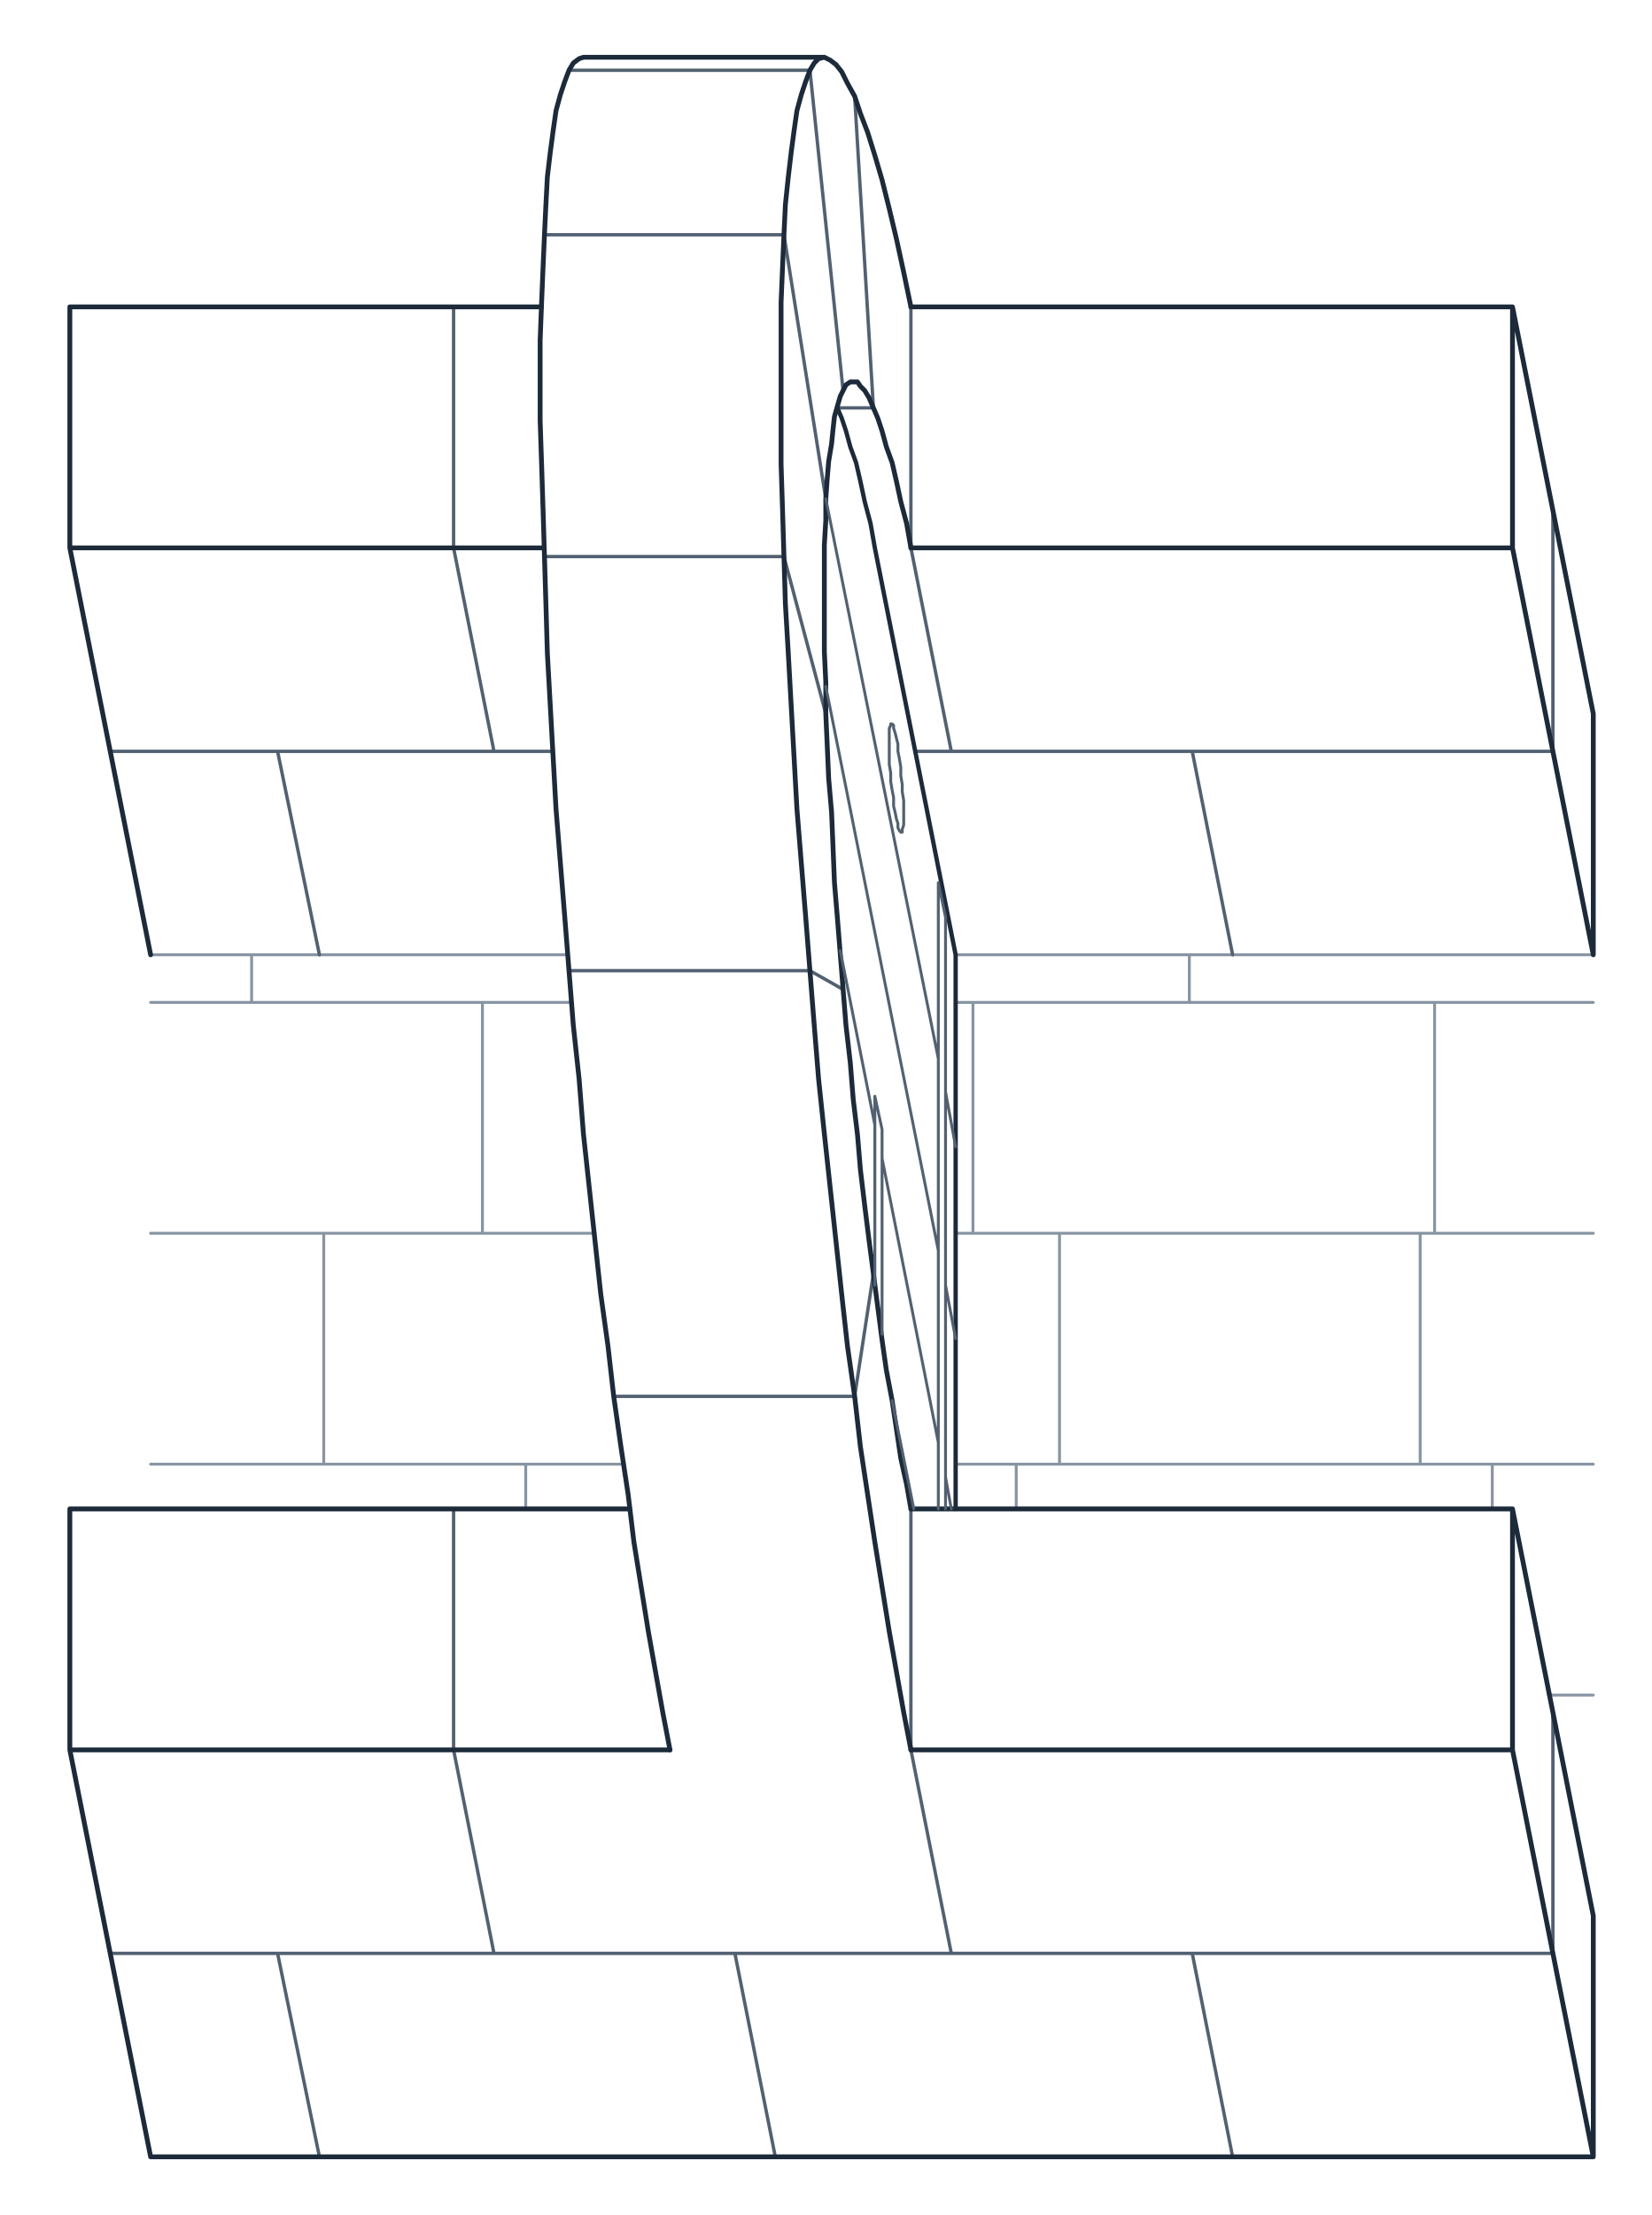
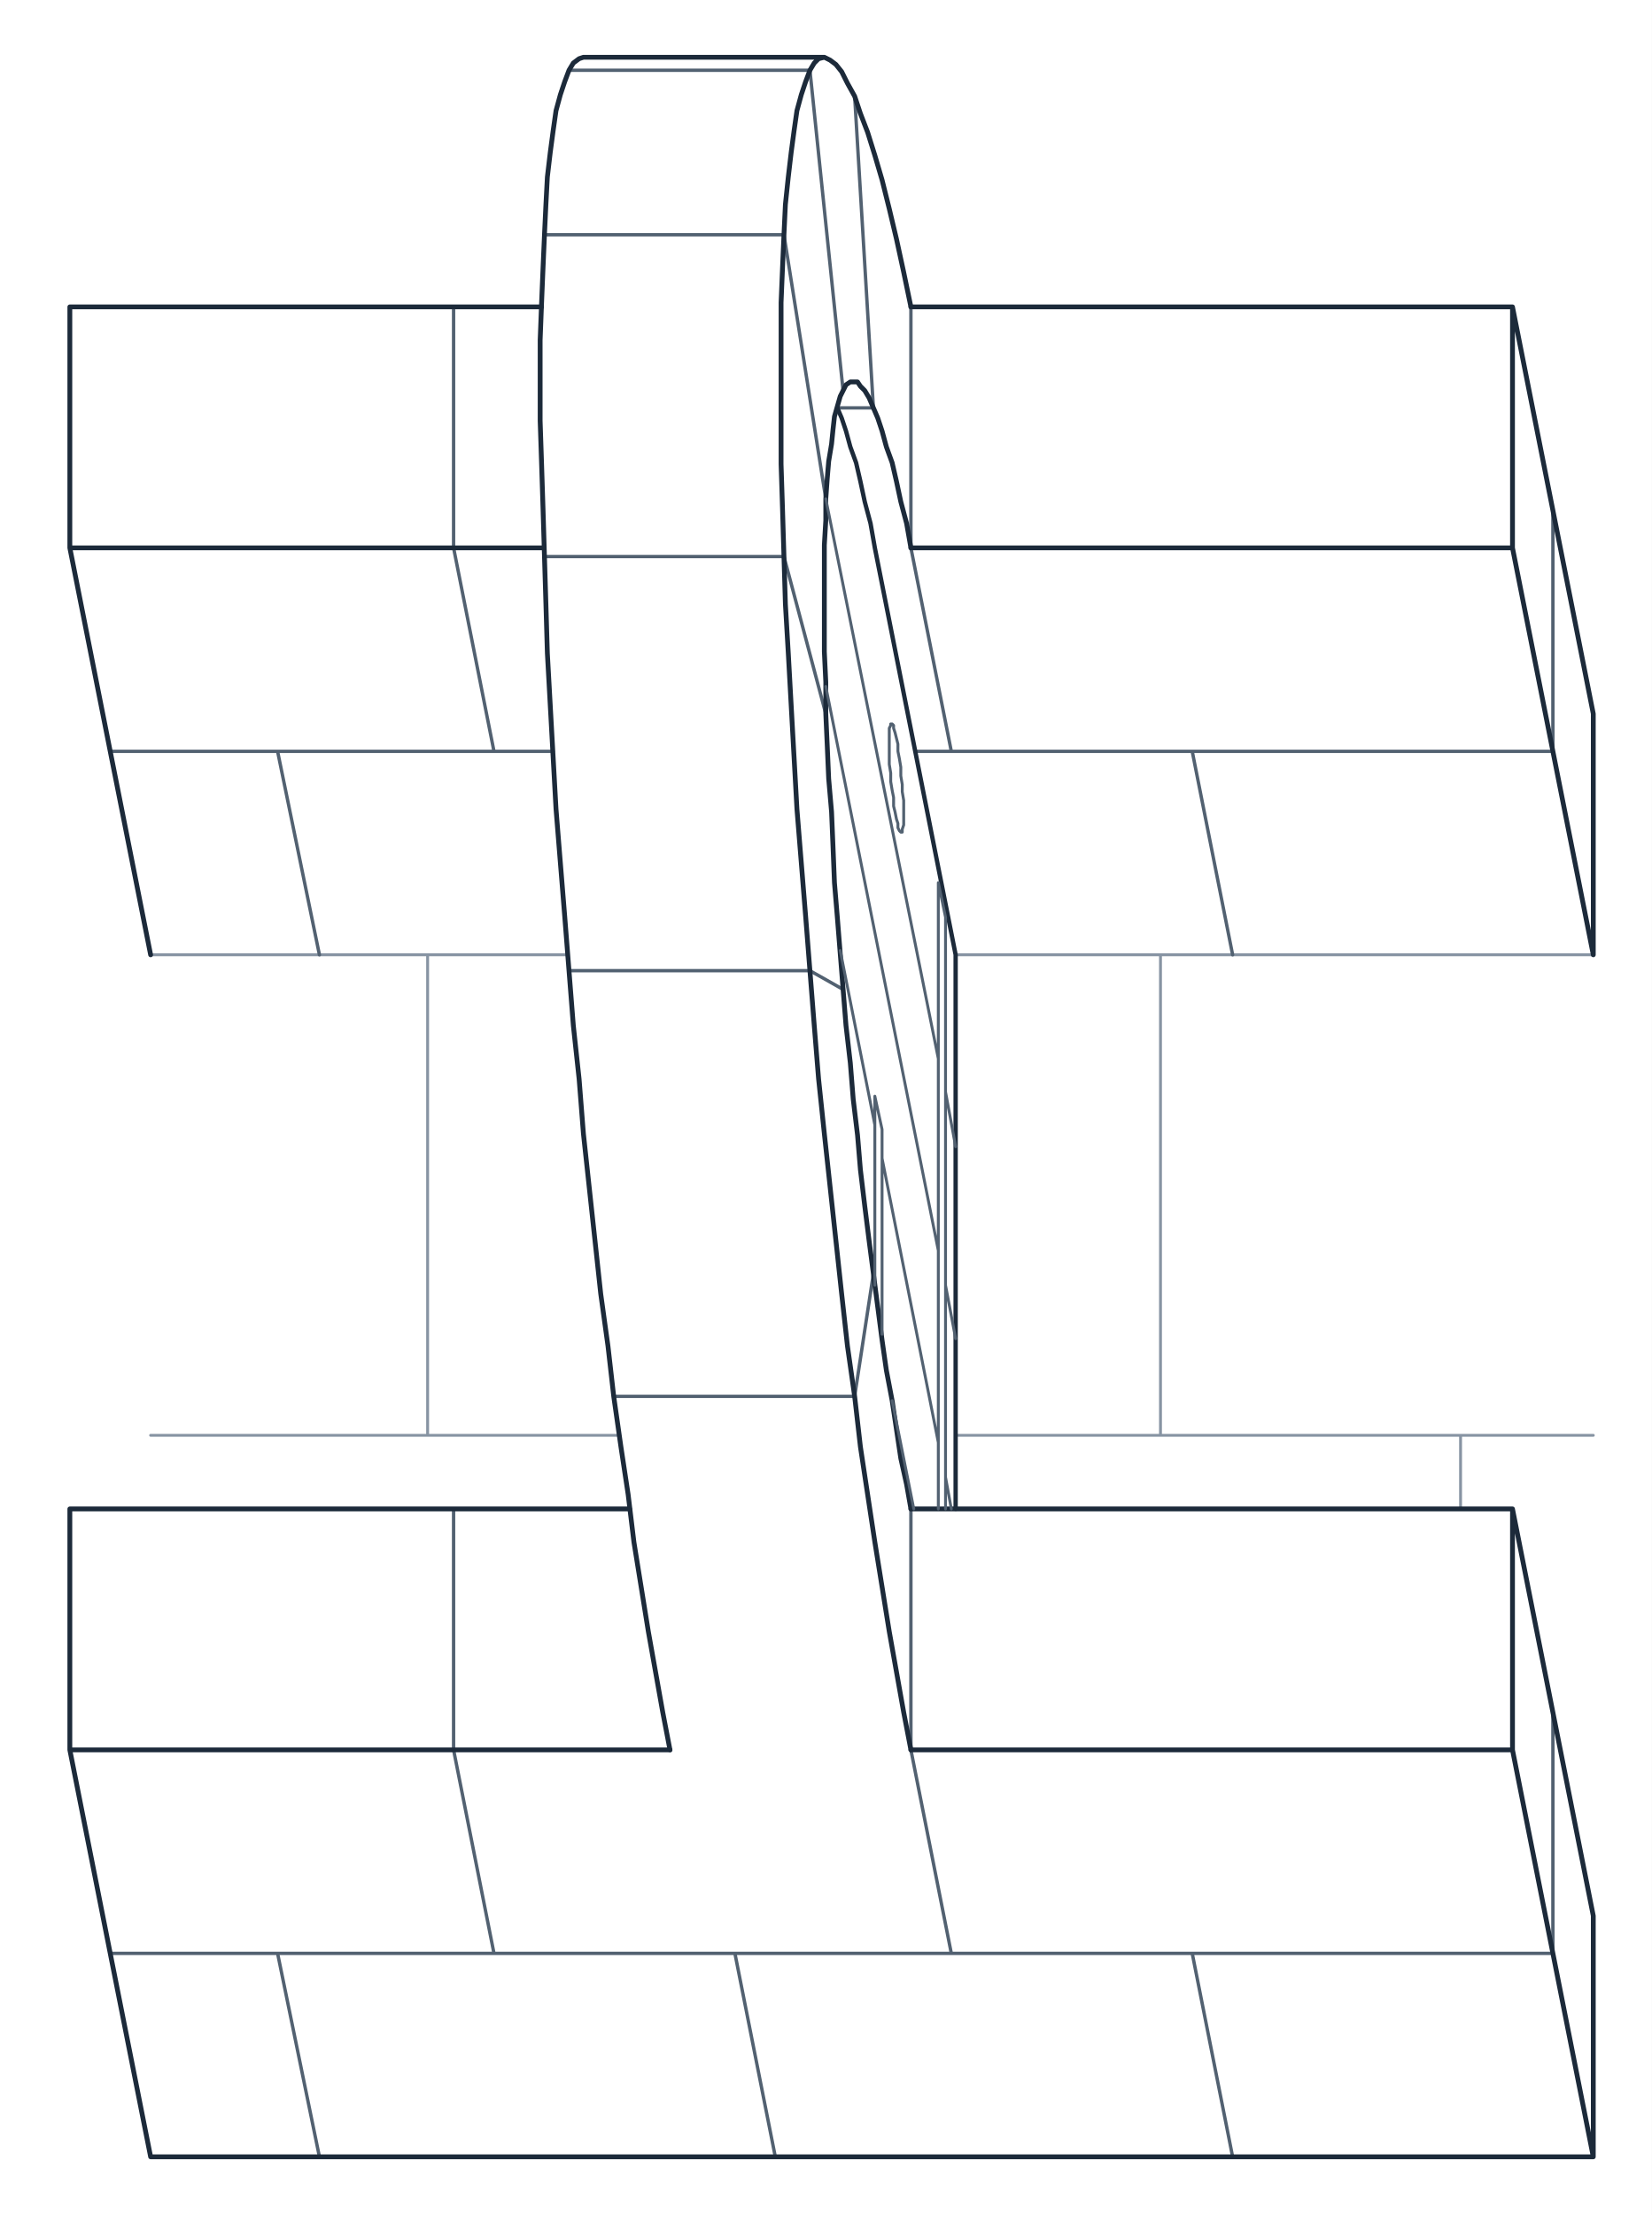
<svg xmlns="http://www.w3.org/2000/svg" width="687" height="921" viewBox="0 0 687 921" role="img" aria-label="Porte voûtée orientée vers Est">
  <rect width="100%" height="100%" fill="white" />
  <g transform="translate(62.64664 296.8062) scale(600)" fill="none" stroke-linecap="round" stroke-linejoin="round">
-     <path d="M0,0.167L0.289,0.167M0.558,0.167L1,0.167M0,0.2L0.292,0.2M0.558,0.2L1,0.2M0.07,0.167L0.07,0.2M0.72,0.167L0.72,0.2M0,0.36L0.308,0.36M0.558,0.36L1,0.36M0.23,0.2L0.23,0.36M0.57,0.2L0.57,0.36M0.89,0.2L0.89,0.36M0,0.52L0.328,0.52M0.558,0.52L1,0.52M0.12,0.36L0.12,0.52M0.63,0.36L0.63,0.52M0.88,0.36L0.88,0.52M0.969,0.68L1,0.68M0.26,0.52L0.26,0.551M0.6,0.52L0.6,0.551M0.93,0.52L0.93,0.551" stroke="#8794a3" stroke-width="1.2" vector-effect="non-scaling-stroke" />
+     <path d="M0,0.167L0.289,0.167M0.558,0.167L1,0.167M0,0.5L0.325,0.5M0.558,0.5L1,0.5M0.192,0.167L0.192,0.5M0.7,0.167L0.7,0.5M0.908,0.5L0.908,0.551" stroke="#8794a3" stroke-width="1.2" vector-effect="non-scaling-stroke" />
    <path d="M-0.028,0.859L0.972,0.859M0.972,0.859L0.972,0.692M0.21,0.718L0.21,0.551M0.238,0.859L0.21,0.718M0.527,0.718L0.527,0.551M0.555,0.859L0.527,0.718M0.117,1L0.088,0.859M0.433,1L0.405,0.859M0.75,1L0.722,0.859M-0.028,0.026L0.279,0.026M0.53,0.026L0.972,0.026M0.972,0.026L0.972,-0.141M0.21,-0.115L0.21,-0.282M0.238,0.026L0.21,-0.115M0.527,-0.115L0.527,-0.282M0.555,0.026L0.527,-0.115M0.117,0.167L0.088,0.026M0.75,0.167L0.722,0.026M0.501,-0.212L0.488,-0.428M0.476,-0.212L0.501,-0.212M0.48,-0.224L0.457,-0.446M0.29,-0.446L0.457,-0.446M0.468,-0.149L0.439,-0.332M0.273,-0.332L0.439,-0.332M0.468,-0L0.439,-0.109M0.273,-0.109L0.439,-0.109M0.48,0.191L0.457,0.178M0.29,0.178L0.457,0.178M0.501,0.388L0.488,0.473M0.321,0.473L0.488,0.473" stroke="#526171" stroke-width="1.4" vector-effect="non-scaling-stroke" />
    <path d="M0,1L1,1M1,1L1,0.833M-0.056,0.718L0.36,0.718M0.527,0.718L0.944,0.718M-0.056,0.551L0.332,0.551M0.527,0.551L0.944,0.551M-0.056,0.718L-0.056,0.551M0.944,0.718L0.944,0.551M0,1L-0.056,0.718M1,1L0.944,0.718M1,0.833L0.944,0.551M1,0.167L1,0M-0.056,-0.115L0.272,-0.115M0.527,-0.115L0.944,-0.115M-0.056,-0.282L0.271,-0.282M0.527,-0.282L0.944,-0.282M-0.056,-0.115L-0.056,-0.282M0.944,-0.115L0.944,-0.282M0,0.167L-0.056,-0.115M1,0.167L0.944,-0.115M1,0L0.944,-0.282" stroke="#1c2a3a" stroke-width="2" vector-effect="non-scaling-stroke" />
    <path d="M0.3,-0.455L0.297,-0.454M0.297,-0.454L0.293,-0.451M0.293,-0.451L0.29,-0.446M0.29,-0.446L0.287,-0.438M0.287,-0.438L0.284,-0.429M0.284,-0.429L0.281,-0.418M0.281,-0.418L0.279,-0.404M0.279,-0.404L0.277,-0.389M0.277,-0.389L0.275,-0.372M0.275,-0.372L0.274,-0.353M0.274,-0.353L0.273,-0.332M0.273,-0.332L0.272,-0.309M0.272,-0.309L0.271,-0.285M0.271,-0.285L0.27,-0.259M0.27,-0.259L0.27,-0.232M0.27,-0.232L0.27,-0.203M0.27,-0.203L0.271,-0.173M0.271,-0.173L0.272,-0.142M0.272,-0.142L0.273,-0.109M0.273,-0.109L0.274,-0.076M0.274,-0.076L0.275,-0.042M0.275,-0.042L0.277,-0.006M0.277,-0.006L0.279,0.03M0.279,0.03L0.281,0.066M0.281,0.066L0.284,0.103M0.284,0.103L0.287,0.14M0.287,0.14L0.29,0.178M0.29,0.178L0.293,0.216M0.293,0.216L0.297,0.253M0.297,0.253L0.3,0.291M0.3,0.291L0.304,0.328M0.304,0.328L0.308,0.365M0.308,0.365L0.312,0.402M0.312,0.402L0.317,0.438M0.317,0.438L0.321,0.473M0.321,0.473L0.326,0.508M0.326,0.508L0.331,0.541M0.331,0.541L0.335,0.574M0.335,0.574L0.34,0.605M0.34,0.605L0.345,0.636M0.345,0.636L0.35,0.664M0.35,0.664L0.355,0.692M0.355,0.692L0.36,0.718M0.527,-0.115L0.524,-0.132M0.524,-0.132L0.52,-0.147M0.52,-0.147L0.517,-0.161M0.517,-0.161L0.514,-0.174M0.514,-0.174L0.51,-0.185M0.51,-0.185L0.507,-0.196M0.507,-0.196L0.504,-0.205M0.504,-0.205L0.501,-0.212M0.501,-0.212L0.498,-0.219M0.498,-0.219L0.495,-0.224M0.495,-0.224L0.492,-0.227M0.492,-0.227L0.49,-0.23M0.49,-0.23L0.487,-0.23M0.487,-0.23L0.485,-0.23M0.485,-0.23L0.482,-0.228M0.482,-0.228L0.48,-0.224M0.48,-0.224L0.478,-0.22M0.478,-0.22L0.476,-0.213M0.476,-0.213L0.474,-0.206M0.474,-0.206L0.473,-0.197M0.473,-0.197L0.472,-0.187M0.472,-0.187L0.47,-0.175M0.47,-0.175L0.469,-0.163M0.469,-0.163L0.468,-0.149M0.468,-0.149L0.468,-0.134M0.468,-0.134L0.467,-0.117M0.467,-0.117L0.467,-0.1M0.467,-0.1L0.467,-0.082M0.467,-0.082L0.467,-0.063M0.467,-0.063L0.467,-0.043M0.467,-0.043L0.468,-0.022M0.468,-0.022L0.468,-0M0.468,-0L0.469,0.022M0.469,0.022L0.47,0.045M0.47,0.045L0.472,0.068M0.472,0.068L0.473,0.092M0.473,0.092L0.474,0.117M0.474,0.117L0.476,0.141M0.476,0.141L0.478,0.166M0.478,0.166L0.48,0.191M0.48,0.191L0.482,0.216M0.482,0.216L0.485,0.242M0.485,0.242L0.487,0.267M0.487,0.267L0.49,0.292M0.49,0.292L0.492,0.316M0.492,0.316L0.495,0.341M0.495,0.341L0.498,0.365M0.498,0.365L0.501,0.388M0.501,0.388L0.504,0.411M0.504,0.411L0.507,0.434M0.507,0.434L0.51,0.455M0.51,0.455L0.514,0.476M0.514,0.476L0.517,0.496M0.517,0.496L0.52,0.516M0.52,0.516L0.524,0.534M0.524,0.534L0.527,0.551M0.527,-0.282L0.522,-0.306M0.522,-0.306L0.517,-0.329M0.517,-0.329L0.512,-0.35M0.512,-0.35L0.507,-0.37M0.507,-0.37L0.502,-0.387M0.502,-0.387L0.497,-0.403M0.497,-0.403L0.492,-0.416M0.492,-0.416L0.488,-0.428M0.488,-0.428L0.483,-0.437M0.483,-0.437L0.479,-0.445M0.479,-0.445L0.475,-0.45M0.475,-0.45L0.471,-0.453M0.471,-0.453L0.467,-0.455M0.467,-0.455L0.463,-0.454M0.463,-0.454L0.46,-0.451M0.46,-0.451L0.457,-0.446M0.457,-0.446L0.454,-0.438M0.454,-0.438L0.451,-0.429M0.451,-0.429L0.448,-0.418M0.448,-0.418L0.446,-0.404M0.446,-0.404L0.444,-0.389M0.444,-0.389L0.442,-0.372M0.442,-0.372L0.44,-0.353M0.44,-0.353L0.439,-0.332M0.439,-0.332L0.438,-0.309M0.438,-0.309L0.437,-0.285M0.437,-0.285L0.437,-0.259M0.437,-0.259L0.437,-0.232M0.437,-0.232L0.437,-0.203M0.437,-0.203L0.437,-0.173M0.437,-0.173L0.438,-0.142M0.438,-0.142L0.439,-0.109M0.439,-0.109L0.44,-0.076M0.44,-0.076L0.442,-0.042M0.442,-0.042L0.444,-0.006M0.444,-0.006L0.446,0.03M0.446,0.03L0.448,0.066M0.448,0.066L0.451,0.103M0.451,0.103L0.454,0.14M0.454,0.14L0.457,0.178M0.457,0.178L0.46,0.216M0.46,0.216L0.463,0.253M0.463,0.253L0.467,0.291M0.467,0.291L0.471,0.328M0.471,0.328L0.475,0.365M0.475,0.365L0.479,0.402M0.479,0.402L0.483,0.438M0.483,0.438L0.488,0.473M0.488,0.473L0.492,0.508M0.492,0.508L0.497,0.541M0.497,0.541L0.502,0.574M0.502,0.574L0.507,0.605M0.507,0.605L0.512,0.636M0.512,0.636L0.517,0.664M0.517,0.664L0.522,0.692M0.522,0.692L0.527,0.718M0.3,-0.455L0.467,-0.455" stroke="#1c2a3a" stroke-width="2" vector-effect="non-scaling-stroke" />
    <path d="M0.558,0.551L0.558,0.167M0.558,0.167L0.502,-0.115M0.502,-0.115L0.499,-0.132M0.499,-0.132L0.495,-0.147M0.495,-0.147L0.492,-0.161M0.492,-0.161L0.489,-0.174M0.489,-0.174L0.485,-0.185M0.485,-0.185L0.482,-0.196M0.482,-0.196L0.479,-0.205M0.479,-0.205L0.476,-0.212" stroke="#1c2a3a" stroke-width="1.8" vector-effect="non-scaling-stroke" />
    <path d="M0.529,0.551L0.514,0.476M0.555,0.551L0.551,0.529M0.546,0.505L0.507,0.308M0.502,0.285L0.478,0.164M0.558,0.433L0.551,0.396M0.546,0.372L0.468,-0.019M0.558,0.3L0.551,0.262M0.546,0.239L0.468,-0.149M0.507,0.43L0.507,0.288M0.507,0.288L0.502,0.265M0.502,0.265L0.502,0.396M0.551,0.551L0.551,0.141M0.551,0.141L0.546,0.117M0.546,0.117L0.546,0.551M0.517,0.017L0.516,0.013M0.516,0.013L0.515,0.01M0.515,0.01L0.515,0.008M0.515,0.008L0.514,0.007M0.514,0.007L0.513,0.007M0.513,0.007L0.513,0.008M0.513,0.008L0.512,0.01M0.512,0.01L0.512,0.012M0.512,0.012L0.512,0.015M0.512,0.015L0.512,0.019M0.512,0.019L0.512,0.024M0.512,0.024L0.512,0.029M0.512,0.029L0.512,0.035M0.512,0.035L0.513,0.041M0.513,0.041L0.513,0.047M0.513,0.047L0.514,0.053M0.514,0.053L0.515,0.058M0.515,0.058L0.515,0.064M0.515,0.064L0.516,0.068M0.516,0.068L0.517,0.073M0.517,0.073L0.518,0.076M0.518,0.076L0.518,0.079M0.518,0.079L0.519,0.081M0.519,0.081L0.52,0.082M0.52,0.082L0.52,0.082M0.52,0.082L0.521,0.082M0.521,0.082L0.521,0.08M0.521,0.08L0.522,0.077M0.522,0.077L0.522,0.074M0.522,0.074L0.522,0.07M0.522,0.07L0.522,0.065M0.522,0.065L0.522,0.06M0.522,0.06L0.521,0.054M0.521,0.054L0.521,0.049M0.521,0.049L0.52,0.043M0.52,0.043L0.52,0.037M0.52,0.037L0.519,0.031M0.519,0.031L0.518,0.026M0.518,0.026L0.518,0.021M0.518,0.021L0.517,0.017" stroke="#526171" stroke-width="1.2" vector-effect="non-scaling-stroke" />
  </g>
</svg>
